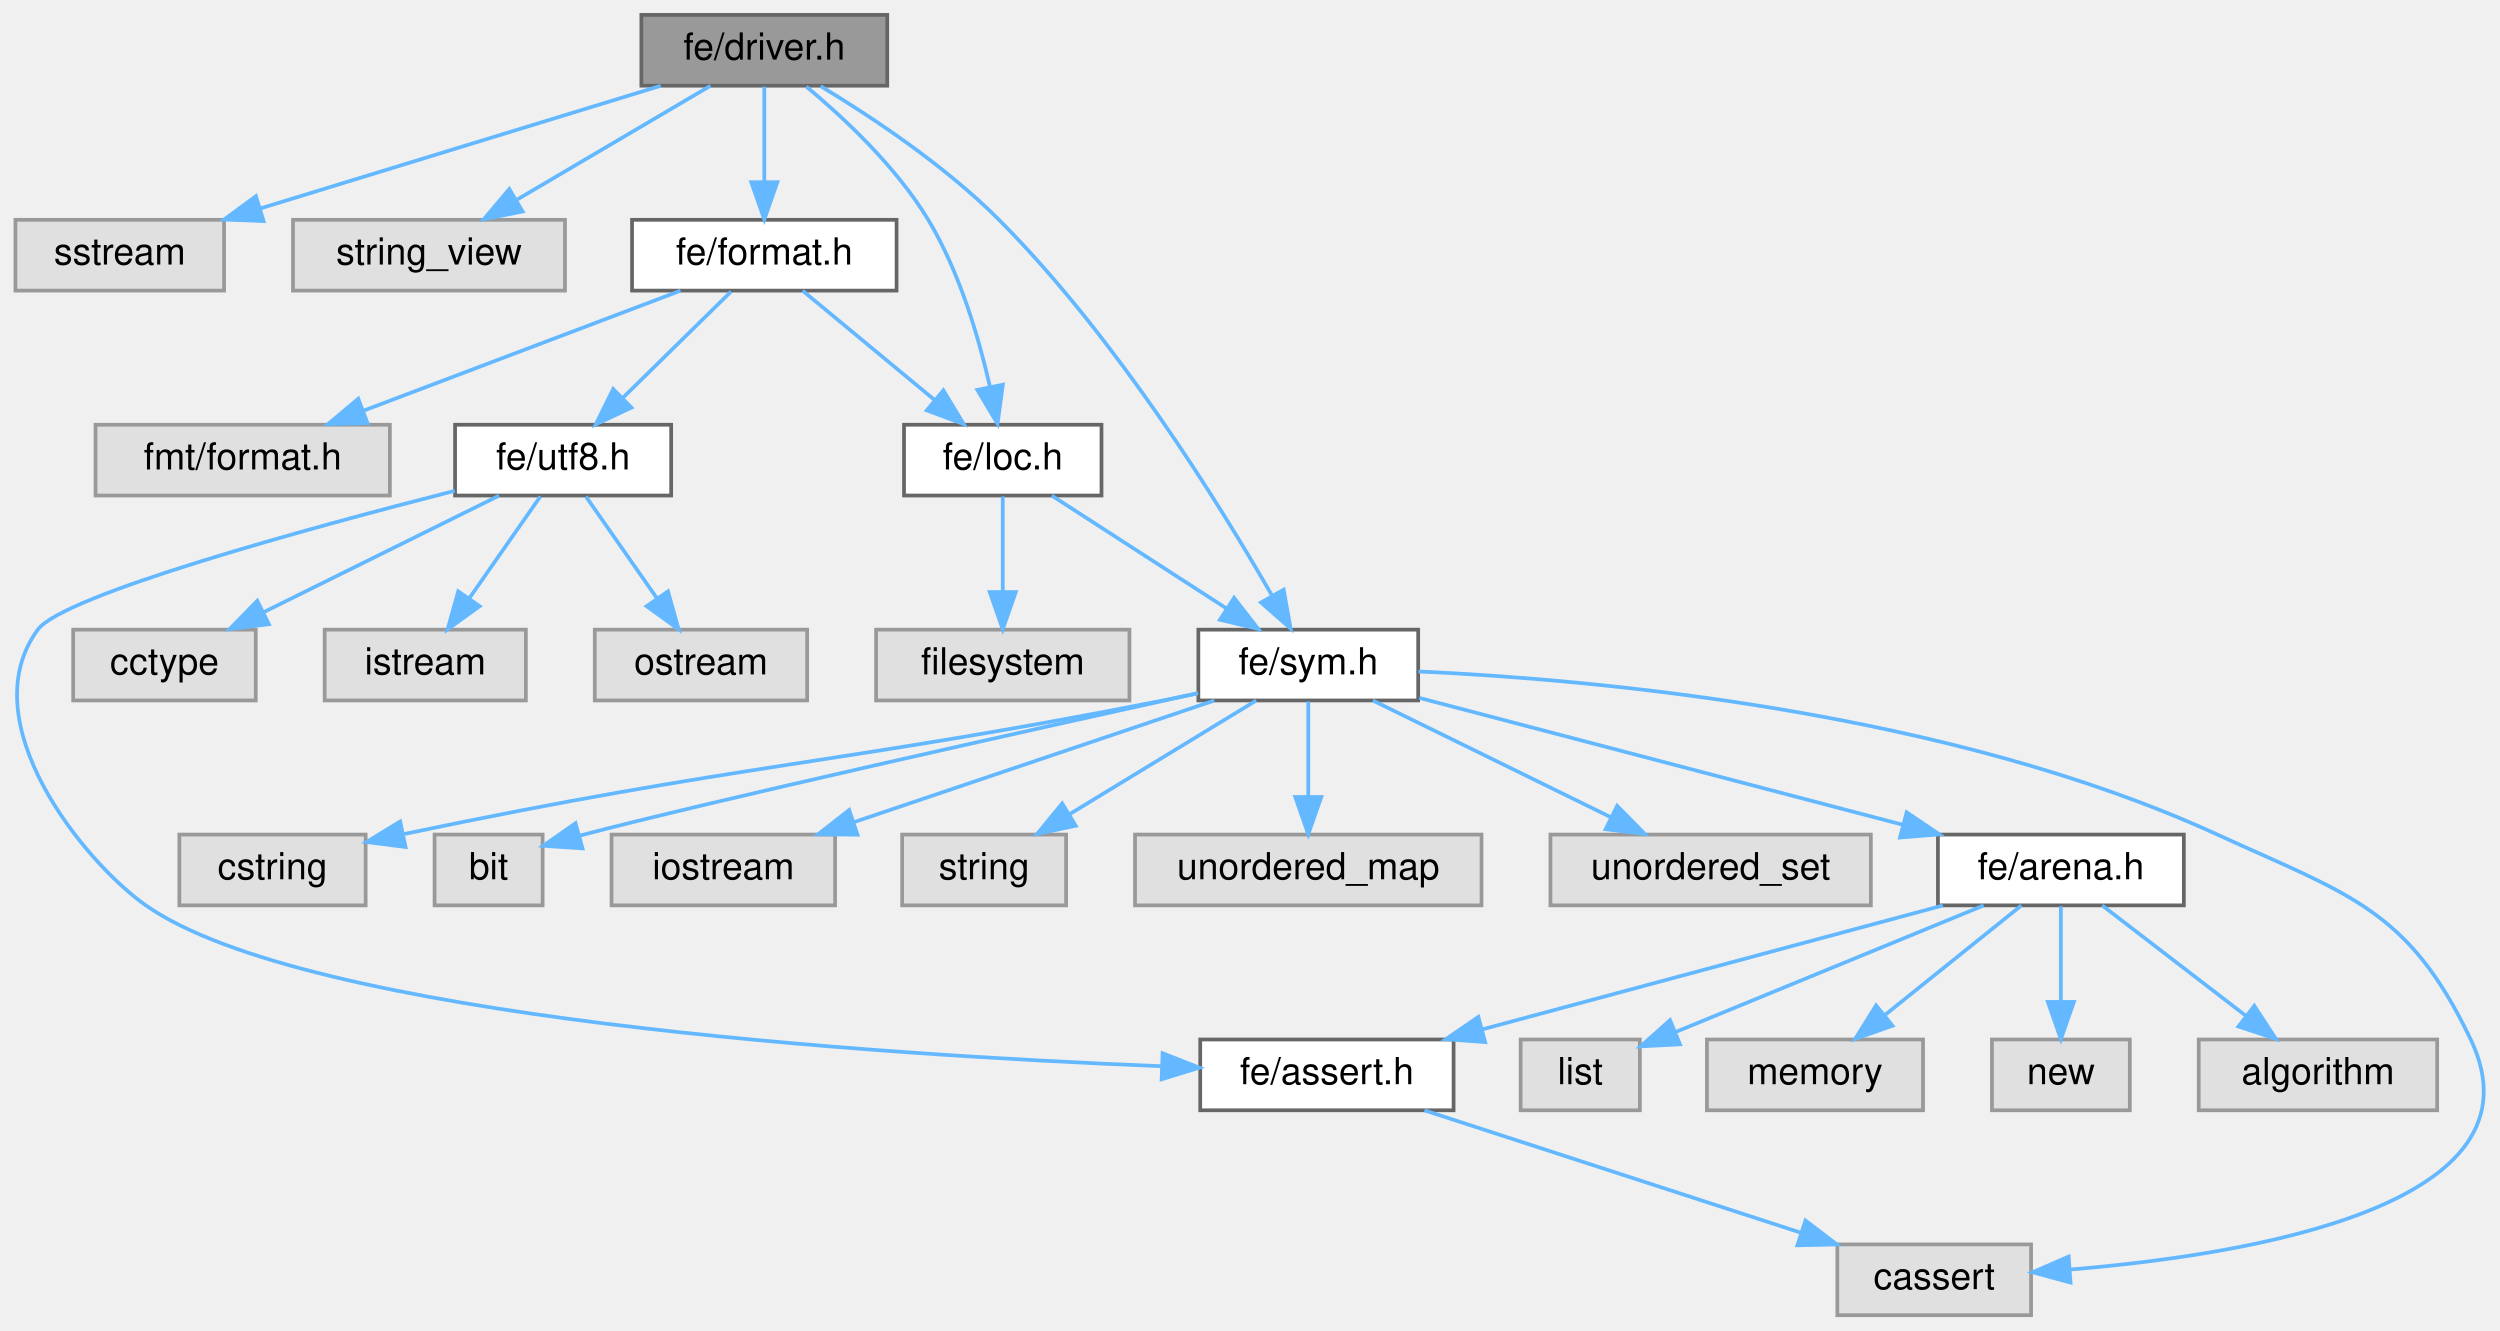
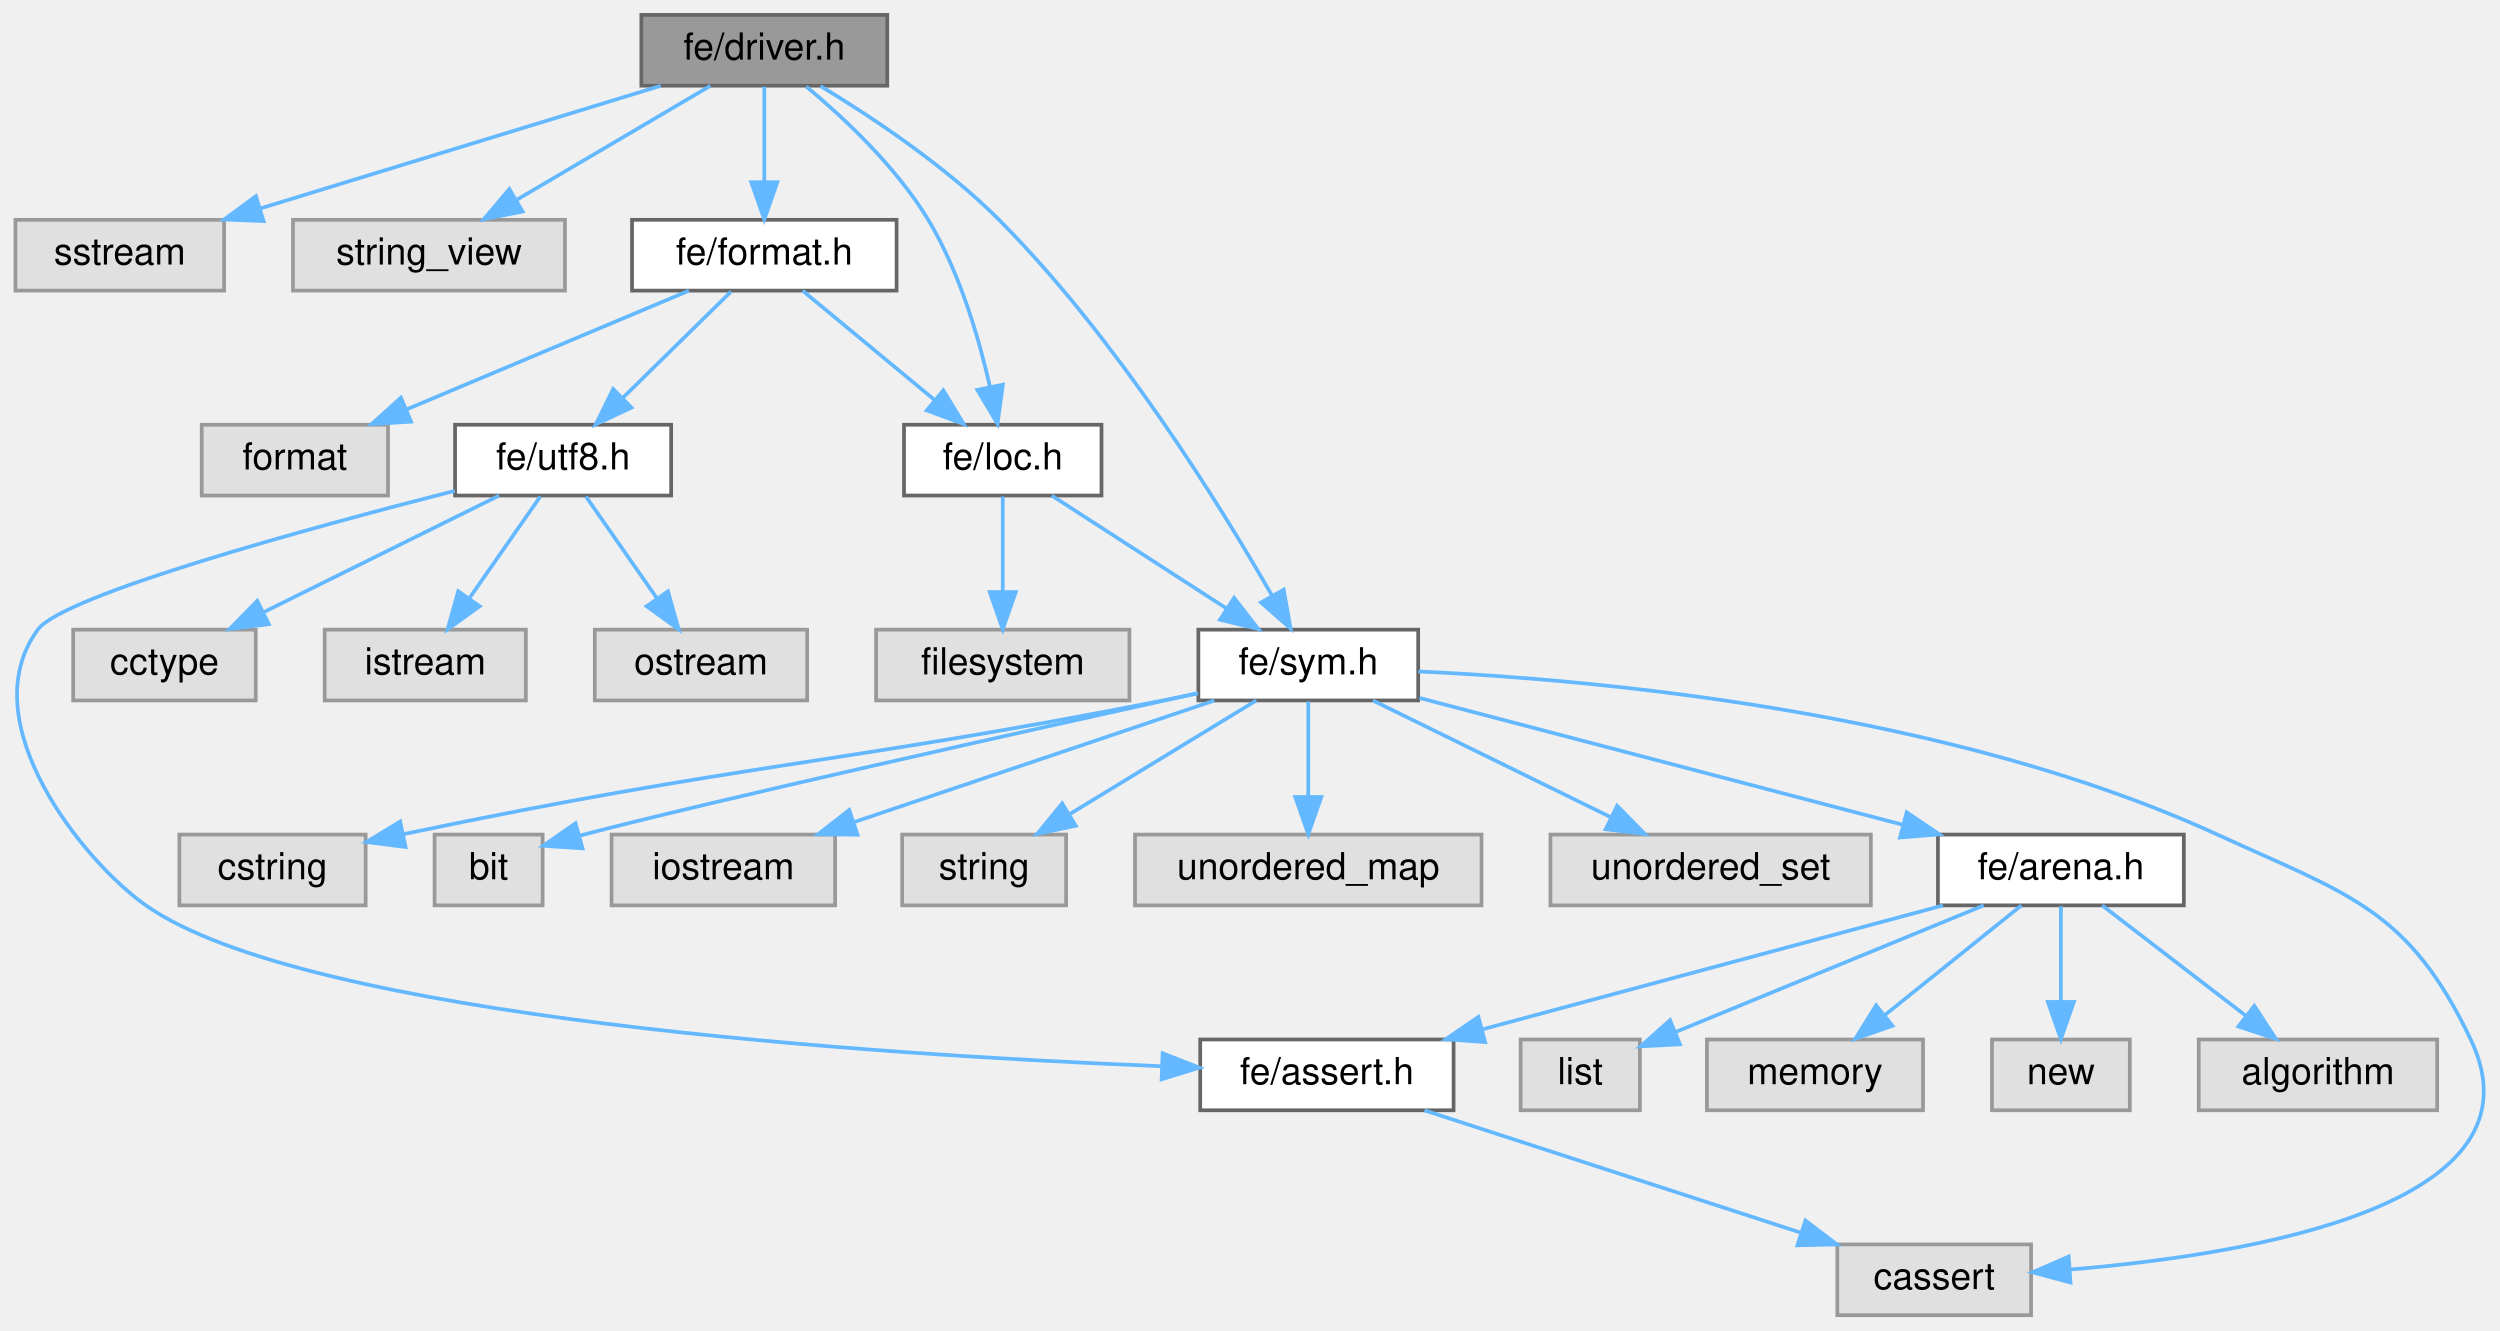
<svg xmlns="http://www.w3.org/2000/svg" xmlns:xlink="http://www.w3.org/1999/xlink" width="671pt" height="357pt" viewBox="0.00 0.00 670.72 357.00">
  <g id="graph0" class="graph" transform="scale(1 1) rotate(0) translate(4 353)">
    <g id="Node000001" class="node">
      <g id="a_Node000001">
        <a xlink:title=" ">
          <polygon fill="#999999" stroke="#666666" points="234,-349 168,-349 168,-330 234,-330 234,-349" />
          <text text-anchor="middle" x="201" y="-337" font-family="Helvetica,sans-Serif" font-size="10.00">fe/driver.h</text>
        </a>
      </g>
    </g>
    <g id="Node000002" class="node">
      <g id="a_Node000002">
        <a xlink:title=" ">
          <polygon fill="#e0e0e0" stroke="#999999" points="56,-294 0,-294 0,-275 56,-275 56,-294" />
          <text text-anchor="middle" x="28" y="-282" font-family="Helvetica,sans-Serif" font-size="10.00">sstream</text>
        </a>
      </g>
    </g>
    <g id="edge1_Node000001_Node000002" class="edge">
      <g id="a_edge1_Node000001_Node000002">
        <a xlink:title=" ">
          <path fill="none" stroke="#63b8ff" d="M173.2,-329.98C144.03,-321.05 98,-306.94 65.6,-297.02" />
          <polygon fill="#63b8ff" stroke="#63b8ff" points="66.6,-293.66 56.01,-294.08 64.55,-300.36 66.6,-293.66" />
        </a>
      </g>
    </g>
    <g id="Node000003" class="node">
      <g id="a_Node000003">
        <a xlink:title=" ">
          <polygon fill="#e0e0e0" stroke="#999999" points="147.5,-294 74.5,-294 74.5,-275 147.5,-275 147.5,-294" />
          <text text-anchor="middle" x="111" y="-282" font-family="Helvetica,sans-Serif" font-size="10.00">string_view</text>
        </a>
      </g>
    </g>
    <g id="edge2_Node000001_Node000003" class="edge">
      <g id="a_edge2_Node000001_Node000003">
        <a xlink:title=" ">
          <path fill="none" stroke="#63b8ff" d="M186.54,-329.98C172.58,-321.77 151.21,-309.18 134.75,-299.49" />
          <polygon fill="#63b8ff" stroke="#63b8ff" points="136.12,-296.23 125.72,-294.17 132.56,-302.26 136.12,-296.23" />
        </a>
      </g>
    </g>
    <g id="Node000004" class="node">
      <g id="a_Node000004">
        <a xlink:href="format_8h.html" target="_top" xlink:title=" ">
          <polygon fill="white" stroke="#666666" points="236.5,-294 165.5,-294 165.5,-275 236.5,-275 236.5,-294" />
          <text text-anchor="middle" x="201" y="-282" font-family="Helvetica,sans-Serif" font-size="10.00">fe/format.h</text>
        </a>
      </g>
    </g>
    <g id="edge3_Node000001_Node000004" class="edge">
      <g id="a_edge3_Node000001_Node000004">
        <a xlink:title=" ">
          <path fill="none" stroke="#63b8ff" d="M201,-329.75C201,-322.8 201,-312.85 201,-304.13" />
          <polygon fill="#63b8ff" stroke="#63b8ff" points="204.5,-304.09 201,-294.09 197.5,-304.09 204.5,-304.09" />
        </a>
      </g>
    </g>
    <g id="Node000006" class="node">
      <g id="a_Node000006">
        <a xlink:href="loc_8h.html" target="_top" xlink:title=" ">
          <polygon fill="white" stroke="#666666" points="291.5,-239 238.5,-239 238.5,-220 291.5,-220 291.5,-239" />
          <text text-anchor="middle" x="265" y="-227" font-family="Helvetica,sans-Serif" font-size="10.00">fe/loc.h</text>
        </a>
      </g>
    </g>
    <g id="edge27_Node000001_Node000006" class="edge">
      <g id="a_edge27_Node000001_Node000006">
        <a xlink:title=" ">
          <path fill="none" stroke="#63b8ff" d="M212.28,-329.76C222.19,-321.52 236.36,-308.33 245,-294 253.39,-280.08 258.6,-262.29 261.59,-249.09" />
          <polygon fill="#63b8ff" stroke="#63b8ff" points="265.02,-249.75 263.6,-239.26 258.17,-248.35 265.02,-249.75" />
        </a>
      </g>
    </g>
    <g id="Node000008" class="node">
      <g id="a_Node000008">
        <a xlink:href="sym_8h.html" target="_top" xlink:title=" ">
          <polygon fill="white" stroke="#666666" points="376.5,-184 317.5,-184 317.5,-165 376.5,-165 376.5,-184" />
          <text text-anchor="middle" x="347" y="-172" font-family="Helvetica,sans-Serif" font-size="10.00">fe/sym.h</text>
        </a>
      </g>
    </g>
    <g id="edge28_Node000001_Node000008" class="edge">
      <g id="a_edge28_Node000001_Node000008">
        <a xlink:title=" ">
          <path fill="none" stroke="#63b8ff" d="M216.1,-329.89C229.6,-321.75 249.45,-308.61 264,-294 295.47,-262.41 323.21,-217.64 337.26,-193.17" />
          <polygon fill="#63b8ff" stroke="#63b8ff" points="340.4,-194.73 342.26,-184.3 334.3,-191.29 340.4,-194.73" />
        </a>
      </g>
    </g>
    <g id="Node000005" class="node">
      <g id="a_Node000005">
        <a xlink:title=" ">
-           <polygon fill="#e0e0e0" stroke="#999999" points="100.5,-239 21.5,-239 21.5,-220 100.5,-220 100.5,-239" />
-           <text text-anchor="middle" x="61" y="-227" font-family="Helvetica,sans-Serif" font-size="10.00">fmt/format.h</text>
+           <polygon fill="#e0e0e0" stroke="#999999" points="100,-239 50,-239 50,-220 100,-220 100,-239" />
+           <text text-anchor="middle" x="75" y="-227" font-family="Helvetica,sans-Serif" font-size="10.00">format</text>
        </a>
      </g>
    </g>
    <g id="edge4_Node000004_Node000005" class="edge">
      <g id="a_edge4_Node000004_Node000005">
        <a xlink:title=" ">
-           <path fill="none" stroke="#63b8ff" d="M178.51,-274.98C155.48,-266.27 119.46,-252.63 93.37,-242.75" />
-           <polygon fill="#63b8ff" stroke="#63b8ff" points="94.49,-239.44 83.9,-239.17 92.02,-245.98 94.49,-239.44" />
+           <path fill="none" stroke="#63b8ff" d="M180.76,-274.98C160.3,-266.38 128.47,-252.99 105.07,-243.15" />
+           <polygon fill="#63b8ff" stroke="#63b8ff" points="106.19,-239.82 95.61,-239.17 103.47,-246.27 106.19,-239.82" />
        </a>
      </g>
    </g>
    <g id="edge5_Node000004_Node000006" class="edge">
      <g id="a_edge5_Node000004_Node000006">
        <a xlink:title=" ">
          <path fill="none" stroke="#63b8ff" d="M211.28,-274.98C220.84,-267.07 235.28,-255.11 246.78,-245.58" />
          <polygon fill="#63b8ff" stroke="#63b8ff" points="249.06,-248.24 254.53,-239.17 244.6,-242.85 249.06,-248.24" />
        </a>
      </g>
    </g>
    <g id="Node000022" class="node">
      <g id="a_Node000022">
        <a xlink:href="utf8_8h.html" target="_top" xlink:title=" ">
          <polygon fill="white" stroke="#666666" points="176,-239 118,-239 118,-220 176,-220 176,-239" />
          <text text-anchor="middle" x="147" y="-227" font-family="Helvetica,sans-Serif" font-size="10.00">fe/utf8.h</text>
        </a>
      </g>
    </g>
    <g id="edge22_Node000004_Node000022" class="edge">
      <g id="a_edge22_Node000004_Node000022">
        <a xlink:title=" ">
          <path fill="none" stroke="#63b8ff" d="M192.08,-274.75C184.22,-267.03 172.57,-255.6 163.08,-246.28" />
          <polygon fill="#63b8ff" stroke="#63b8ff" points="165.34,-243.6 155.75,-239.09 160.44,-248.59 165.34,-243.6" />
        </a>
      </g>
    </g>
    <g id="Node000007" class="node">
      <g id="a_Node000007">
        <a xlink:title=" ">
          <polygon fill="#e0e0e0" stroke="#999999" points="299,-184 231,-184 231,-165 299,-165 299,-184" />
          <text text-anchor="middle" x="265" y="-172" font-family="Helvetica,sans-Serif" font-size="10.00">filesystem</text>
        </a>
      </g>
    </g>
    <g id="edge6_Node000006_Node000007" class="edge">
      <g id="a_edge6_Node000006_Node000007">
        <a xlink:title=" ">
          <path fill="none" stroke="#63b8ff" d="M265,-219.75C265,-212.8 265,-202.85 265,-194.13" />
          <polygon fill="#63b8ff" stroke="#63b8ff" points="268.5,-194.09 265,-184.09 261.5,-194.09 268.5,-194.09" />
        </a>
      </g>
    </g>
    <g id="edge7_Node000006_Node000008" class="edge">
      <g id="a_edge7_Node000006_Node000008">
        <a xlink:title=" ">
          <path fill="none" stroke="#63b8ff" d="M278.17,-219.98C290.77,-211.84 310,-199.41 324.94,-189.76" />
          <polygon fill="#63b8ff" stroke="#63b8ff" points="327.09,-192.54 333.59,-184.17 323.29,-186.66 327.09,-192.54" />
        </a>
      </g>
    </g>
    <g id="Node000009" class="node">
      <g id="a_Node000009">
        <a xlink:title=" ">
          <polygon fill="#e0e0e0" stroke="#999999" points="541,-19 489,-19 489,0 541,0 541,-19" />
          <text text-anchor="middle" x="515" y="-7" font-family="Helvetica,sans-Serif" font-size="10.00">cassert</text>
        </a>
      </g>
    </g>
    <g id="edge8_Node000008_Node000009" class="edge">
      <g id="a_edge8_Node000008_Node000009">
        <a xlink:title=" ">
          <path fill="none" stroke="#63b8ff" d="M376.57,-172.78C423.93,-170.62 518.79,-162.14 591,-129 626.33,-112.79 642.26,-109.08 659,-74 680.15,-29.69 600.64,-16.3 551.37,-12.25" />
          <polygon fill="#63b8ff" stroke="#63b8ff" points="551.59,-8.76 541.37,-11.52 551.09,-15.74 551.59,-8.76" />
        </a>
      </g>
    </g>
    <g id="Node000010" class="node">
      <g id="a_Node000010">
        <a xlink:title=" ">
          <polygon fill="#e0e0e0" stroke="#999999" points="94,-129 44,-129 44,-110 94,-110 94,-129" />
          <text text-anchor="middle" x="69" y="-117" font-family="Helvetica,sans-Serif" font-size="10.00">cstring</text>
        </a>
      </g>
    </g>
    <g id="edge9_Node000008_Node000010" class="edge">
      <g id="a_edge9_Node000008_Node000010">
        <a xlink:title=" ">
          <path fill="none" stroke="#63b8ff" d="M317.22,-166.88C314.11,-166.23 310.99,-165.59 308,-165 220.34,-147.76 195.19,-148.18 104.13,-129.11" />
          <polygon fill="#63b8ff" stroke="#63b8ff" points="104.71,-125.66 94.2,-127.01 103.26,-132.51 104.71,-125.66" />
        </a>
      </g>
    </g>
    <g id="Node000011" class="node">
      <g id="a_Node000011">
        <a xlink:title=" ">
          <polygon fill="#e0e0e0" stroke="#999999" points="141.5,-129 112.5,-129 112.5,-110 141.5,-110 141.5,-129" />
          <text text-anchor="middle" x="127" y="-117" font-family="Helvetica,sans-Serif" font-size="10.00">bit</text>
        </a>
      </g>
    </g>
    <g id="edge10_Node000008_Node000011" class="edge">
      <g id="a_edge10_Node000008_Node000011">
        <a xlink:title=" ">
          <path fill="none" stroke="#63b8ff" d="M317.41,-166.98C271.8,-156.91 186.64,-137.99 151.5,-128.73" />
          <polygon fill="#63b8ff" stroke="#63b8ff" points="152.21,-125.29 141.63,-125.99 150.33,-132.04 152.21,-125.29" />
        </a>
      </g>
    </g>
    <g id="Node000012" class="node">
      <g id="a_Node000012">
        <a xlink:title=" ">
          <polygon fill="#e0e0e0" stroke="#999999" points="220,-129 160,-129 160,-110 220,-110 220,-129" />
          <text text-anchor="middle" x="190" y="-117" font-family="Helvetica,sans-Serif" font-size="10.00">iostream</text>
        </a>
      </g>
    </g>
    <g id="edge11_Node000008_Node000012" class="edge">
      <g id="a_edge11_Node000008_Node000012">
        <a xlink:title=" ">
          <path fill="none" stroke="#63b8ff" d="M321.78,-164.98C295.64,-156.16 254.6,-142.31 225.27,-132.41" />
          <polygon fill="#63b8ff" stroke="#63b8ff" points="226.02,-128.96 215.42,-129.08 223.78,-135.6 226.02,-128.96" />
        </a>
      </g>
    </g>
    <g id="Node000013" class="node">
      <g id="a_Node000013">
        <a xlink:title=" ">
          <polygon fill="#e0e0e0" stroke="#999999" points="282,-129 238,-129 238,-110 282,-110 282,-129" />
          <text text-anchor="middle" x="260" y="-117" font-family="Helvetica,sans-Serif" font-size="10.00">string</text>
        </a>
      </g>
    </g>
    <g id="edge12_Node000008_Node000013" class="edge">
      <g id="a_edge12_Node000008_Node000013">
        <a xlink:title=" ">
          <path fill="none" stroke="#63b8ff" d="M333.02,-164.98C319.53,-156.77 298.87,-144.18 282.96,-134.49" />
          <polygon fill="#63b8ff" stroke="#63b8ff" points="284.59,-131.38 274.23,-129.17 280.95,-137.36 284.59,-131.38" />
        </a>
      </g>
    </g>
    <g id="Node000014" class="node">
      <g id="a_Node000014">
        <a xlink:title=" ">
          <polygon fill="#e0e0e0" stroke="#999999" points="393.5,-129 300.5,-129 300.5,-110 393.5,-110 393.5,-129" />
          <text text-anchor="middle" x="347" y="-117" font-family="Helvetica,sans-Serif" font-size="10.00">unordered_map</text>
        </a>
      </g>
    </g>
    <g id="edge13_Node000008_Node000014" class="edge">
      <g id="a_edge13_Node000008_Node000014">
        <a xlink:title=" ">
          <path fill="none" stroke="#63b8ff" d="M347,-164.75C347,-157.8 347,-147.85 347,-139.13" />
          <polygon fill="#63b8ff" stroke="#63b8ff" points="350.5,-139.09 347,-129.09 343.5,-139.09 350.5,-139.09" />
        </a>
      </g>
    </g>
    <g id="Node000015" class="node">
      <g id="a_Node000015">
        <a xlink:title=" ">
          <polygon fill="#e0e0e0" stroke="#999999" points="498,-129 412,-129 412,-110 498,-110 498,-129" />
          <text text-anchor="middle" x="455" y="-117" font-family="Helvetica,sans-Serif" font-size="10.00">unordered_set</text>
        </a>
      </g>
    </g>
    <g id="edge14_Node000008_Node000015" class="edge">
      <g id="a_edge14_Node000008_Node000015">
        <a xlink:title=" ">
          <path fill="none" stroke="#63b8ff" d="M364.35,-164.98C381.57,-156.54 408.2,-143.47 428.15,-133.68" />
          <polygon fill="#63b8ff" stroke="#63b8ff" points="429.9,-136.72 437.33,-129.17 426.81,-130.43 429.9,-136.72" />
        </a>
      </g>
    </g>
    <g id="Node000016" class="node">
      <g id="a_Node000016">
        <a xlink:href="arena_8h.html" target="_top" xlink:title=" ">
          <polygon fill="white" stroke="#666666" points="582,-129 516,-129 516,-110 582,-110 582,-129" />
          <text text-anchor="middle" x="549" y="-117" font-family="Helvetica,sans-Serif" font-size="10.00">fe/arena.h</text>
        </a>
      </g>
    </g>
    <g id="edge15_Node000008_Node000016" class="edge">
      <g id="a_edge15_Node000008_Node000016">
        <a xlink:title=" ">
          <path fill="none" stroke="#63b8ff" d="M376.81,-165.68C411.06,-156.69 467.54,-141.87 506.42,-131.67" />
          <polygon fill="#63b8ff" stroke="#63b8ff" points="507.61,-134.98 516.39,-129.06 505.83,-128.21 507.61,-134.98" />
        </a>
      </g>
    </g>
    <g id="Node000017" class="node">
      <g id="a_Node000017">
        <a xlink:title=" ">
          <polygon fill="#e0e0e0" stroke="#999999" points="650,-74 586,-74 586,-55 650,-55 650,-74" />
          <text text-anchor="middle" x="618" y="-62" font-family="Helvetica,sans-Serif" font-size="10.00">algorithm</text>
        </a>
      </g>
    </g>
    <g id="edge16_Node000016_Node000017" class="edge">
      <g id="a_edge16_Node000016_Node000017">
        <a xlink:title=" ">
          <path fill="none" stroke="#63b8ff" d="M560.09,-109.98C570.49,-102 586.26,-89.88 598.72,-80.31" />
          <polygon fill="#63b8ff" stroke="#63b8ff" points="600.91,-83.04 606.71,-74.17 596.65,-77.49 600.91,-83.04" />
        </a>
      </g>
    </g>
    <g id="Node000018" class="node">
      <g id="a_Node000018">
        <a xlink:title=" ">
          <polygon fill="#e0e0e0" stroke="#999999" points="436,-74 404,-74 404,-55 436,-55 436,-74" />
          <text text-anchor="middle" x="420" y="-62" font-family="Helvetica,sans-Serif" font-size="10.00">list</text>
        </a>
      </g>
    </g>
    <g id="edge17_Node000016_Node000018" class="edge">
      <g id="a_edge17_Node000016_Node000018">
        <a xlink:title=" ">
          <path fill="none" stroke="#63b8ff" d="M528.27,-109.98C505.74,-100.73 469.71,-85.92 445.47,-75.96" />
          <polygon fill="#63b8ff" stroke="#63b8ff" points="446.76,-72.71 436.18,-72.15 444.1,-79.19 446.76,-72.71" />
        </a>
      </g>
    </g>
    <g id="Node000019" class="node">
      <g id="a_Node000019">
        <a xlink:title=" ">
          <polygon fill="#e0e0e0" stroke="#999999" points="512,-74 454,-74 454,-55 512,-55 512,-74" />
          <text text-anchor="middle" x="483" y="-62" font-family="Helvetica,sans-Serif" font-size="10.00">memory</text>
        </a>
      </g>
    </g>
    <g id="edge18_Node000016_Node000019" class="edge">
      <g id="a_edge18_Node000016_Node000019">
        <a xlink:title=" ">
          <path fill="none" stroke="#63b8ff" d="M538.4,-109.98C528.54,-102.07 513.65,-90.11 501.78,-80.58" />
          <polygon fill="#63b8ff" stroke="#63b8ff" points="503.79,-77.7 493.8,-74.17 499.4,-83.16 503.79,-77.7" />
        </a>
      </g>
    </g>
    <g id="Node000020" class="node">
      <g id="a_Node000020">
        <a xlink:title=" ">
          <polygon fill="#e0e0e0" stroke="#999999" points="567.5,-74 530.5,-74 530.5,-55 567.5,-55 567.5,-74" />
          <text text-anchor="middle" x="549" y="-62" font-family="Helvetica,sans-Serif" font-size="10.00">new</text>
        </a>
      </g>
    </g>
    <g id="edge19_Node000016_Node000020" class="edge">
      <g id="a_edge19_Node000016_Node000020">
        <a xlink:title=" ">
          <path fill="none" stroke="#63b8ff" d="M549,-109.75C549,-102.8 549,-92.85 549,-84.13" />
          <polygon fill="#63b8ff" stroke="#63b8ff" points="552.5,-84.09 549,-74.09 545.5,-84.09 552.5,-84.09" />
        </a>
      </g>
    </g>
    <g id="Node000021" class="node">
      <g id="a_Node000021">
        <a xlink:href="assert_8h.html" target="_top" xlink:title=" ">
          <polygon fill="white" stroke="#666666" points="386,-74 318,-74 318,-55 386,-55 386,-74" />
          <text text-anchor="middle" x="352" y="-62" font-family="Helvetica,sans-Serif" font-size="10.00">fe/assert.h</text>
        </a>
      </g>
    </g>
    <g id="edge20_Node000016_Node000021" class="edge">
      <g id="a_edge20_Node000016_Node000021">
        <a xlink:title=" ">
          <path fill="none" stroke="#63b8ff" d="M517.35,-109.98C483.84,-100.97 430.8,-86.7 393.86,-76.76" />
          <polygon fill="#63b8ff" stroke="#63b8ff" points="394.47,-73.3 383.9,-74.08 392.65,-80.06 394.47,-73.3" />
        </a>
      </g>
    </g>
    <g id="edge21_Node000021_Node000009" class="edge">
      <g id="a_edge21_Node000021_Node000009">
        <a xlink:title=" ">
          <path fill="none" stroke="#63b8ff" d="M378.19,-54.98C405.52,-46.1 448.56,-32.1 479.05,-22.19" />
          <polygon fill="#63b8ff" stroke="#63b8ff" points="480.45,-25.41 488.88,-18.99 478.28,-18.76 480.45,-25.41" />
        </a>
      </g>
    </g>
    <g id="edge26_Node000022_Node000021" class="edge">
      <g id="a_edge26_Node000022_Node000021">
        <a xlink:title=" ">
          <path fill="none" stroke="#63b8ff" d="M117.92,-221.27C78.65,-211.23 12.77,-193.24 6,-184 -12.11,-159.3 18.35,-121.7 35,-110 78.05,-79.75 230.83,-69.9 307.47,-66.83" />
          <polygon fill="#63b8ff" stroke="#63b8ff" points="307.9,-70.31 317.76,-66.44 307.64,-63.32 307.9,-70.31" />
        </a>
      </g>
    </g>
    <g id="Node000023" class="node">
      <g id="a_Node000023">
        <a xlink:title=" ">
          <polygon fill="#e0e0e0" stroke="#999999" points="64.5,-184 15.5,-184 15.5,-165 64.5,-165 64.5,-184" />
          <text text-anchor="middle" x="40" y="-172" font-family="Helvetica,sans-Serif" font-size="10.00">cctype</text>
        </a>
      </g>
    </g>
    <g id="edge23_Node000022_Node000023" class="edge">
      <g id="a_edge23_Node000022_Node000023">
        <a xlink:title=" ">
          <path fill="none" stroke="#63b8ff" d="M129.81,-219.98C112.75,-211.54 86.37,-198.47 66.6,-188.68" />
          <polygon fill="#63b8ff" stroke="#63b8ff" points="68.02,-185.47 57.5,-184.17 64.91,-191.75 68.02,-185.47" />
        </a>
      </g>
    </g>
    <g id="Node000024" class="node">
      <g id="a_Node000024">
        <a xlink:title=" ">
          <polygon fill="#e0e0e0" stroke="#999999" points="137,-184 83,-184 83,-165 137,-165 137,-184" />
          <text text-anchor="middle" x="110" y="-172" font-family="Helvetica,sans-Serif" font-size="10.00">istream</text>
        </a>
      </g>
    </g>
    <g id="edge24_Node000022_Node000024" class="edge">
      <g id="a_edge24_Node000022_Node000024">
        <a xlink:title=" ">
          <path fill="none" stroke="#63b8ff" d="M140.89,-219.75C135.72,-212.34 128.15,-201.5 121.81,-192.41" />
          <polygon fill="#63b8ff" stroke="#63b8ff" points="124.59,-190.29 116,-184.09 118.85,-194.29 124.59,-190.29" />
        </a>
      </g>
    </g>
    <g id="Node000025" class="node">
      <g id="a_Node000025">
        <a xlink:title=" ">
          <polygon fill="#e0e0e0" stroke="#999999" points="212.5,-184 155.5,-184 155.5,-165 212.5,-165 212.5,-184" />
          <text text-anchor="middle" x="184" y="-172" font-family="Helvetica,sans-Serif" font-size="10.00">ostream</text>
        </a>
      </g>
    </g>
    <g id="edge25_Node000022_Node000025" class="edge">
      <g id="a_edge25_Node000022_Node000025">
        <a xlink:title=" ">
          <path fill="none" stroke="#63b8ff" d="M153.11,-219.75C158.28,-212.34 165.85,-201.5 172.19,-192.41" />
          <polygon fill="#63b8ff" stroke="#63b8ff" points="175.15,-194.29 178,-184.09 169.41,-190.29 175.15,-194.29" />
        </a>
      </g>
    </g>
  </g>
</svg>
